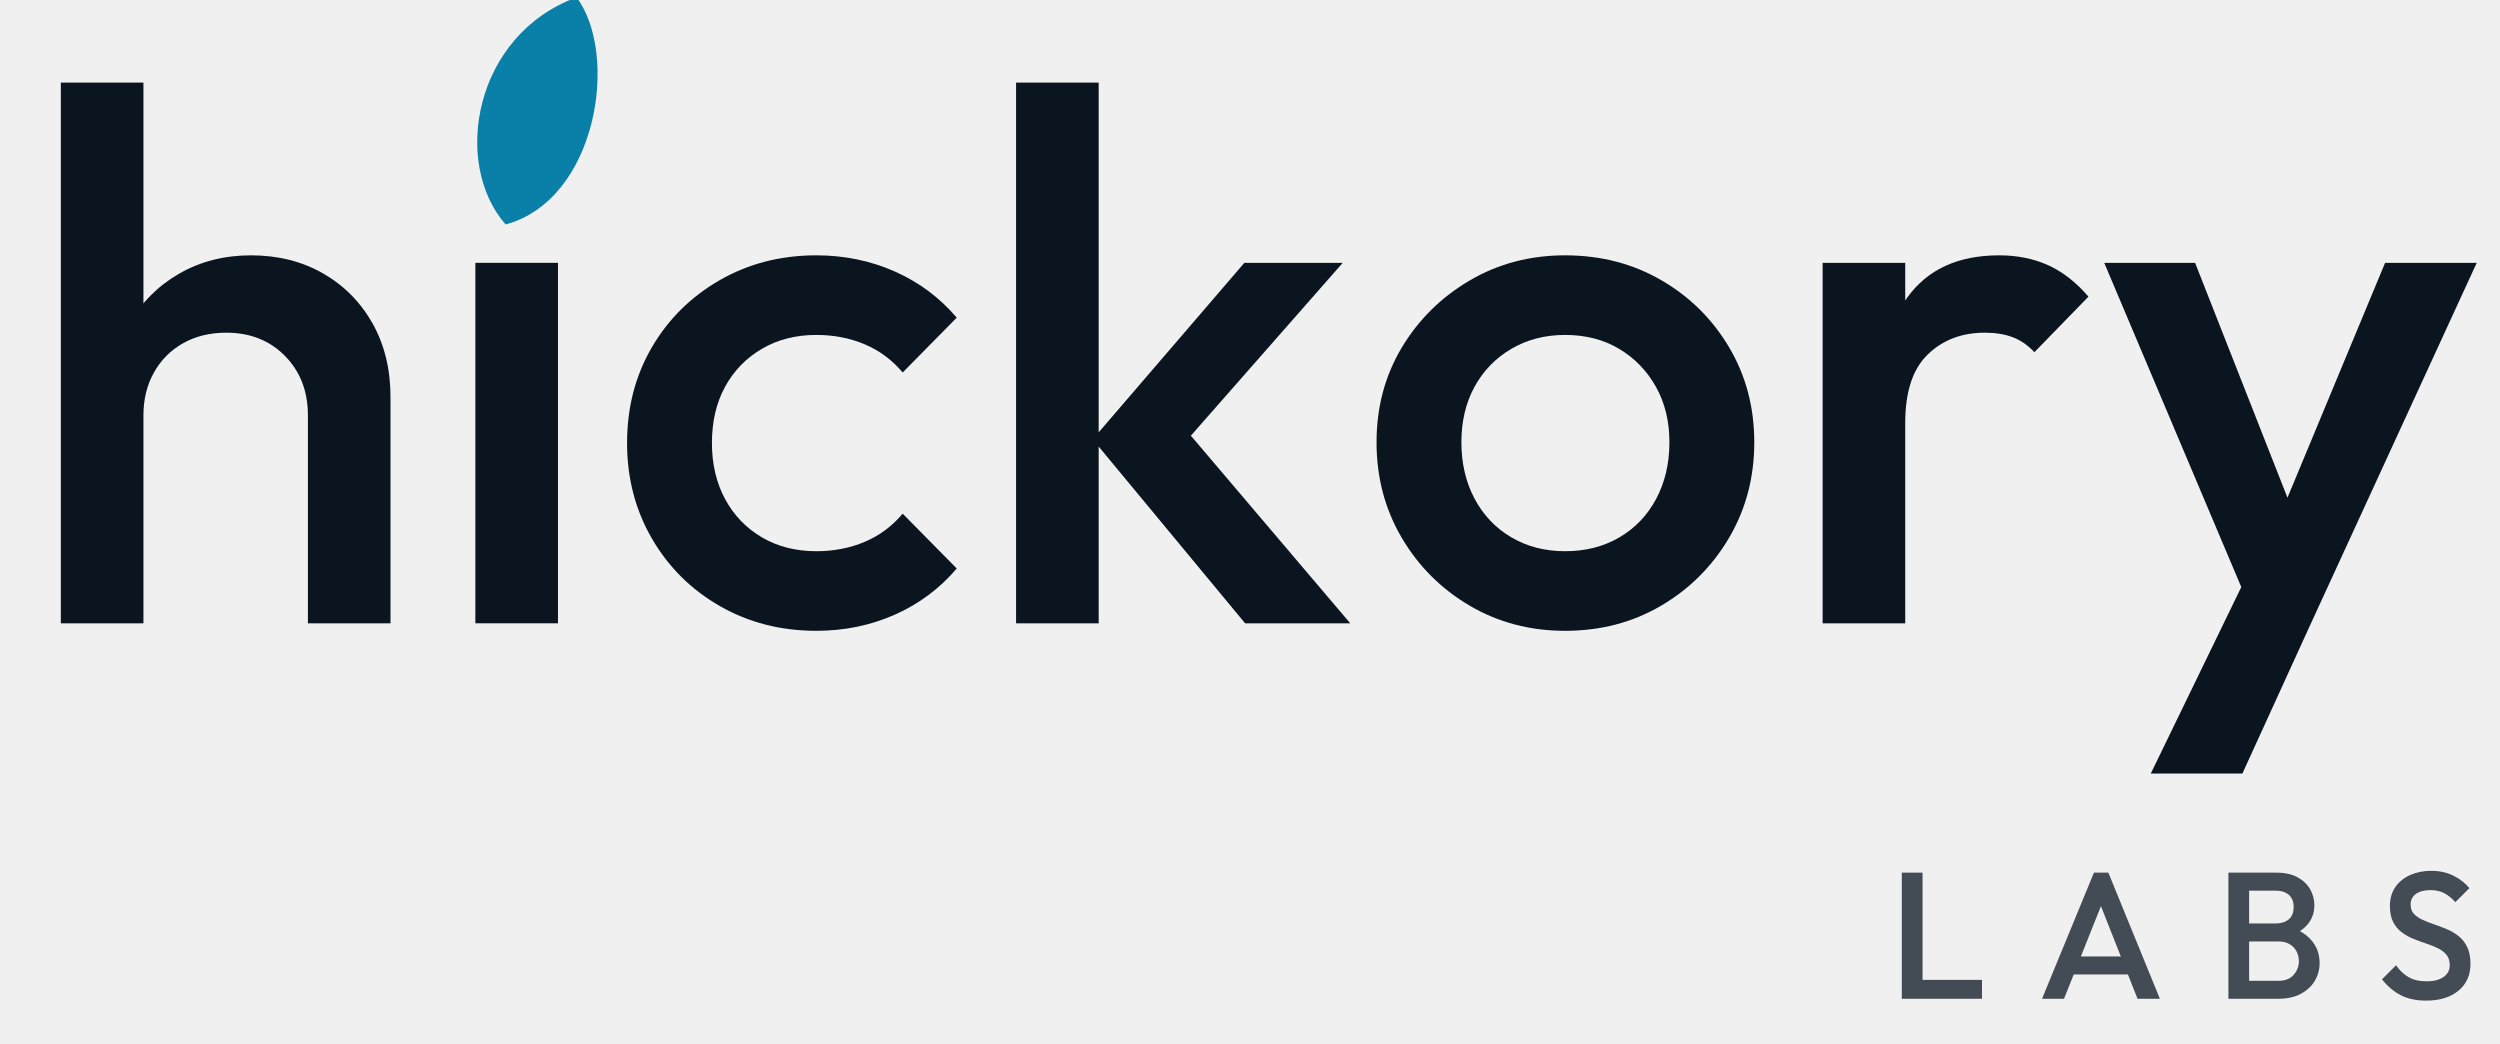
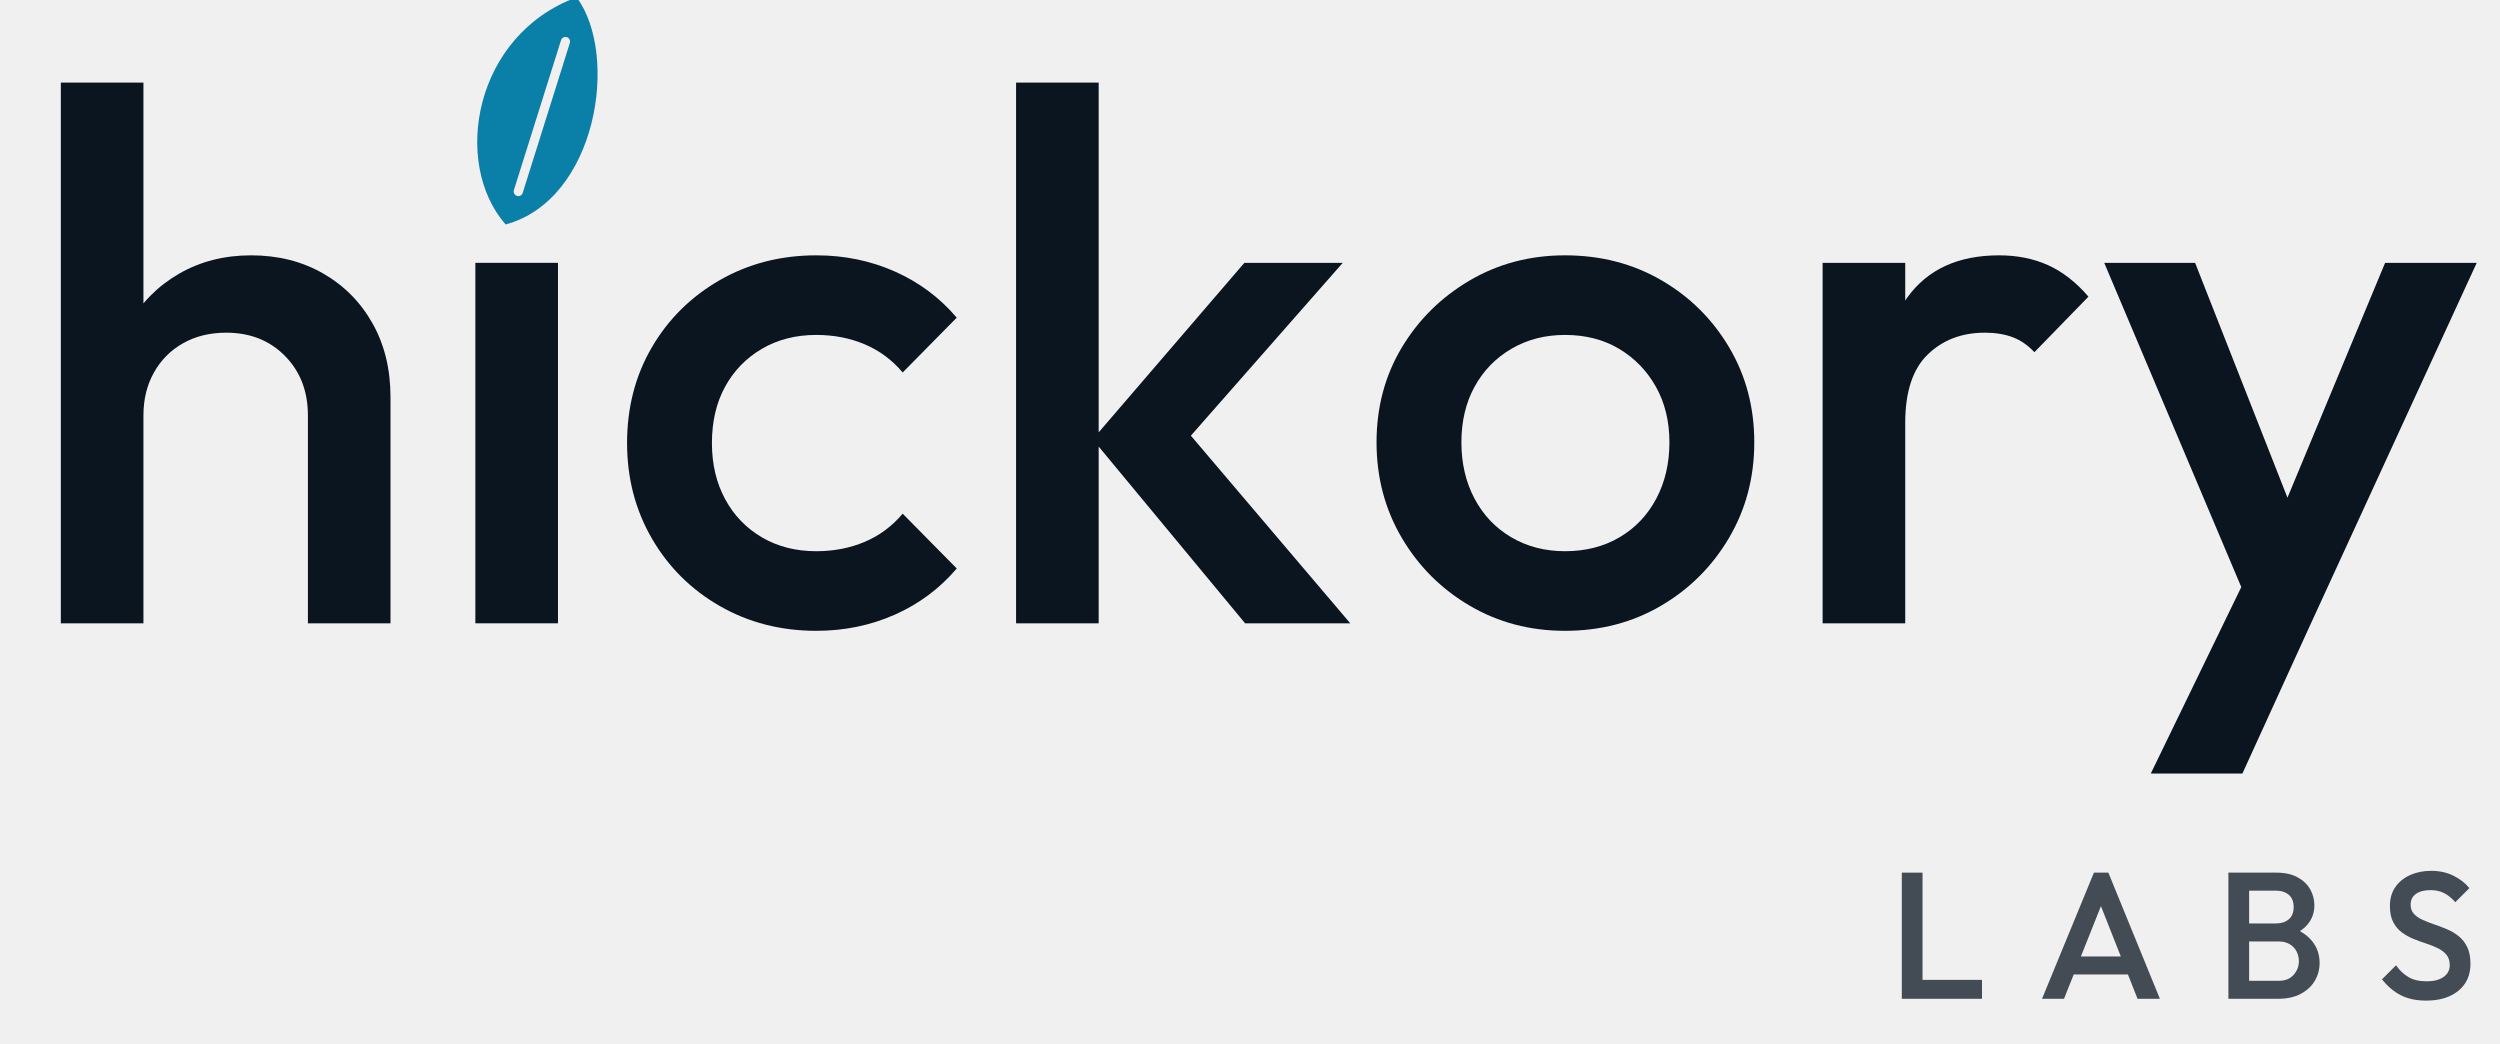
<svg xmlns="http://www.w3.org/2000/svg" viewBox="-2.0 -5.0 332.9 139.0">
  <g fill="#0A1520">
    <path transform="translate(0.00 78.0) scale(0.1 -0.1)" d="M390 0V277Q390 325 359.5 356.0Q329 387 281.245 387Q248.745 387 223.872 373.0Q199 359 185.0 334.0Q171 309 171 277L128 301Q128 356 152.0 398.5Q176 441 218.396 465.5Q260.792 490 314.396 490Q368 490 410.0 466.0Q452 442 476.0 399.5Q500 357 500 301V0ZM61 0V720H171V0Z" />
    <path transform="translate(78.50 78.0) scale(0.1 -0.1)" d="M282 -10Q211 -10 153.5 23.0Q96 56 63.0 113.0Q30 170 30 240Q30 311 63.0 367.5Q96 424 153.5 457.0Q211 490 282 490Q338 490 386.5 468.5Q435 447 469 407L397 334Q376 359 346.5 371.5Q317 384 282 384Q241 384 209.5 365.5Q178 347 160.5 315.0Q143 283 143 240Q143 198 160.5 165.5Q178 133 209.5 114.5Q241 96 282 96Q317 96 346.5 108.5Q376 121 397 146L469 73Q435 33 386.5 11.5Q338 -10 282 -10Z" />
    <path transform="translate(127.20 78.0) scale(0.1 -0.1)" d="M366 0 163 245 365 480H496L264 216L269 279L506 0ZM61 0V720H171V0Z" />
    <path transform="translate(178.30 78.0) scale(0.1 -0.1)" d="M281 -10Q211 -10 154.0 23.5Q97 57 63.5 114.0Q30 171 30 241Q30 311 63.5 367.0Q97 423 154.0 456.5Q211 490 281 490Q352 490 409.0 457.0Q466 424 499.5 367.5Q533 311 533 241Q533 171 499.5 114.0Q466 57 409.0 23.5Q352 -10 281 -10ZM281 96Q322 96 353.5 114.5Q385 133 402.5 166.0Q420 199 420 241Q420 283 402.0 315.0Q384 347 353.0 365.5Q322 384 281 384Q241 384 209.5 365.5Q178 347 160.5 315.0Q143 283 143 241Q143 199 160.5 166.0Q178 133 209.5 114.5Q241 96 281 96Z" />
    <path transform="translate(234.60 78.0) scale(0.1 -0.1)" d="M61 0V480H171V0ZM171 267 133 286Q133 377 173.5 433.5Q214 490 296 490Q332 490 361.0 477.0Q390 464 415 435L343 361Q330 375 314.0 381.0Q298 387 277 387Q231 387 201.0 358.0Q171 329 171 267Z" />
    <path transform="translate(277.10 78.0) scale(0.1 -0.1)" d="M216 -5 11 480H132L272 124H237L385 480H507L284 -5ZM73 -200 222 107 284 -5 195 -200Z" />
    <path transform="translate(55.10 78.0) scale(0.1 -0.1)" d="M62 0V480H172V0Z" />
  </g>
  <g fill="#0A7FA8">
-     <path transform="translate(65.33 24.89) rotate(-22)" d="M0 0 C -3.6 -10.3 5.6 -25.0 20.1 -24.5 C 22.5 -15.2 12.5 1.5 0 0 Z" />
+     <g transform="translate(65.33 24.89) rotate(-22)">
+       <mask id="hl-leaf-1" maskUnits="userSpaceOnUse" x="-100" y="-100" width="200" height="200">
+         <rect x="-100" y="-100" width="200" height="200" fill="white" />
+         <path d="M3.21 -3.44 L16.51 -19.60" fill="none" stroke="black" stroke-width="1.23" stroke-linecap="round" />
+       </mask>
+       <path d="M0 0 C -3.6 -10.3 5.6 -25.0 20.1 -24.5 C 22.5 -15.2 12.5 1.5 0 0 Z" mask="url(#hl-leaf-1)" />
+     </g>
  </g>
  <g fill="#0A1520" opacity="0.75">
    <path transform="translate(249.42 128.0) scale(0.024 -0.024)" d="M76 0V700H191V0ZM155 0V105H521V0Z" />
    <path transform="translate(269.34 128.0) scale(0.024 -0.024)" d="M24 0 312 700H392L678 0H554L330 567H372L146 0ZM166 135V235H537V135Z" />
    <path transform="translate(292.91 128.0) scale(0.024 -0.024)" d="M155 0V100H356Q409 100 438.0 133.0Q467 166 467 209Q467 238 454.0 263.0Q441 288 416.0 303.0Q391 318 356 318H155V418H339Q384 418 411.0 441.0Q438 464 438 509Q438 554 411.0 577.0Q384 600 339 600H155V700H342Q413 700 460.0 674.0Q507 648 530.0 607.0Q553 566 553 519Q553 464 522.5 422.0Q492 380 433 354L442 390Q508 363 545.0 314.0Q582 265 582 199Q582 145 555.5 100.0Q529 55 477.5 27.5Q426 0 351 0ZM76 0V700H191V0Z" />
    <path transform="translate(314.56 128.0) scale(0.024 -0.024)" d="M271 -10Q188 -10 130.0 20.0Q72 50 26 108L104 186Q133 144 173.0 120.5Q213 97 275 97Q333 97 367.5 121.0Q402 145 402 187Q402 222 384.0 244.0Q366 266 336.5 280.5Q307 295 271.5 306.5Q236 318 200.5 332.5Q165 347 135.5 369.0Q106 391 88.0 426.0Q70 461 70 515Q70 577 100.5 620.5Q131 664 183.0 687.0Q235 710 299 710Q368 710 422.5 683.0Q477 656 511 614L433 536Q403 570 370.5 586.5Q338 603 296 603Q244 603 214.5 582.0Q185 561 185 523Q185 491 203.0 471.5Q221 452 250.5 438.5Q280 425 315.5 413.0Q351 401 386.5 386.0Q422 371 451.5 347.5Q481 324 499.0 287.0Q517 250 517 194Q517 100 450.5 45.0Q384 -10 271 -10Z" />
  </g>
</svg>
